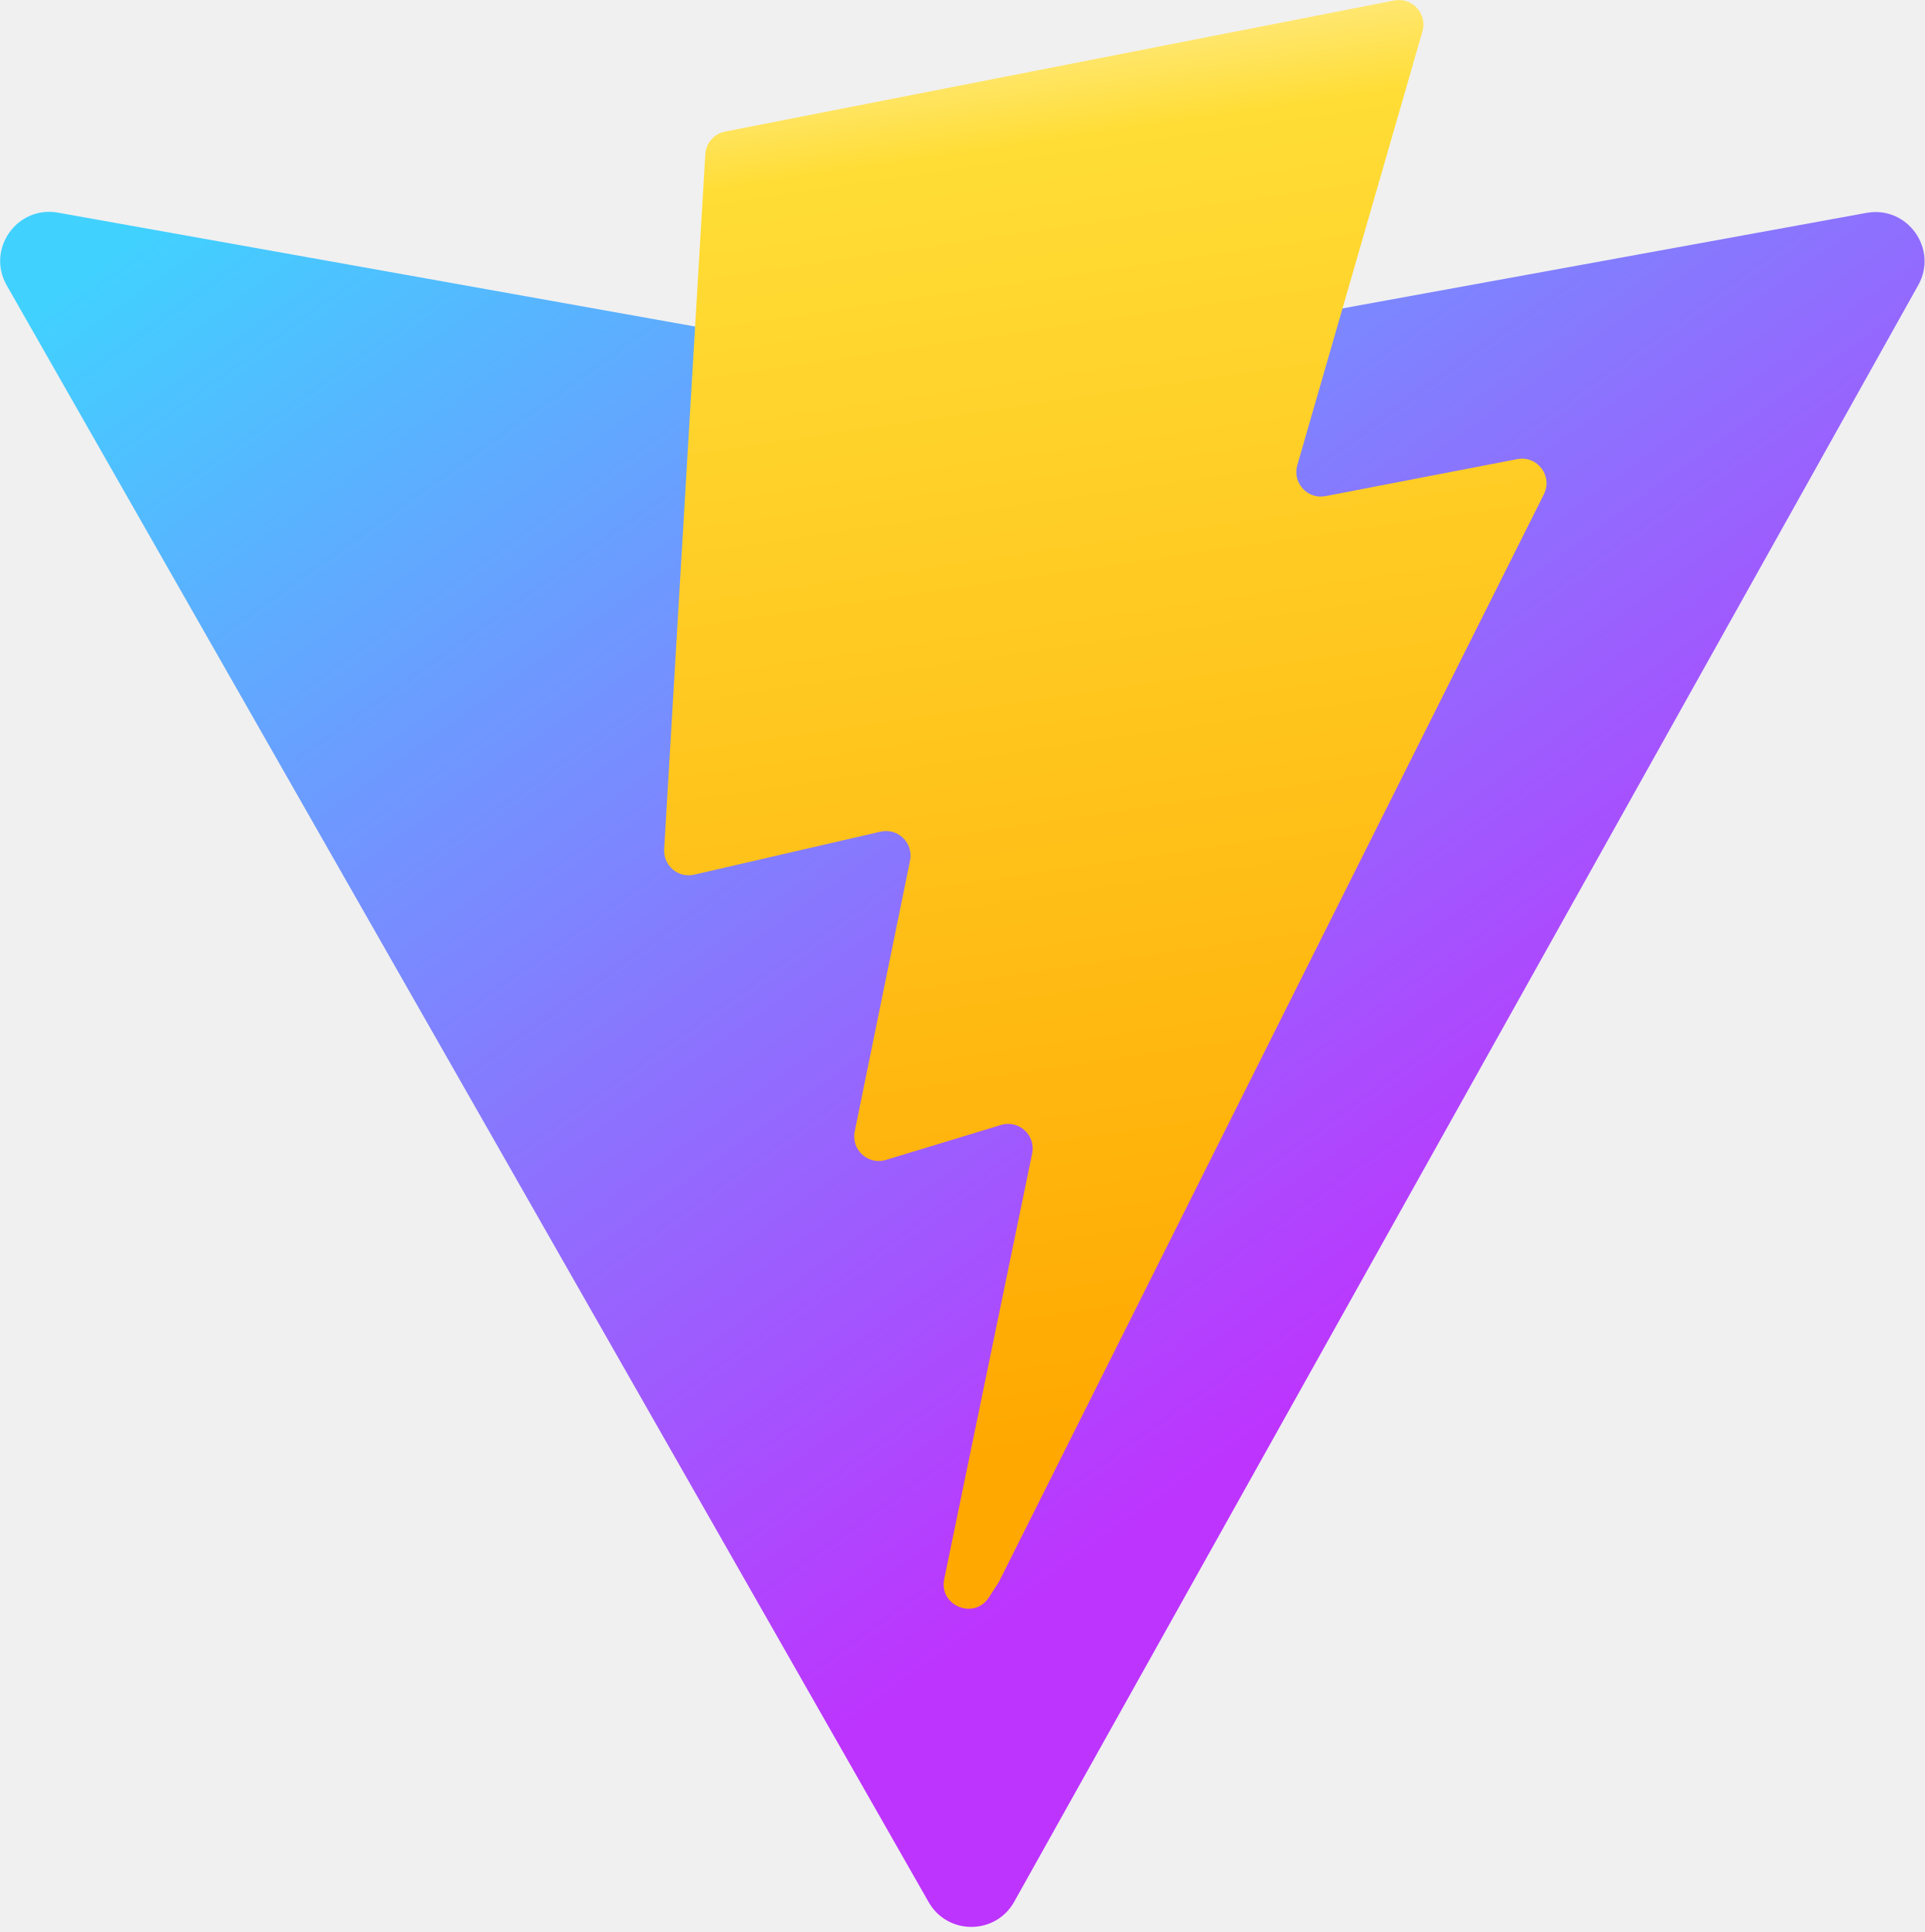
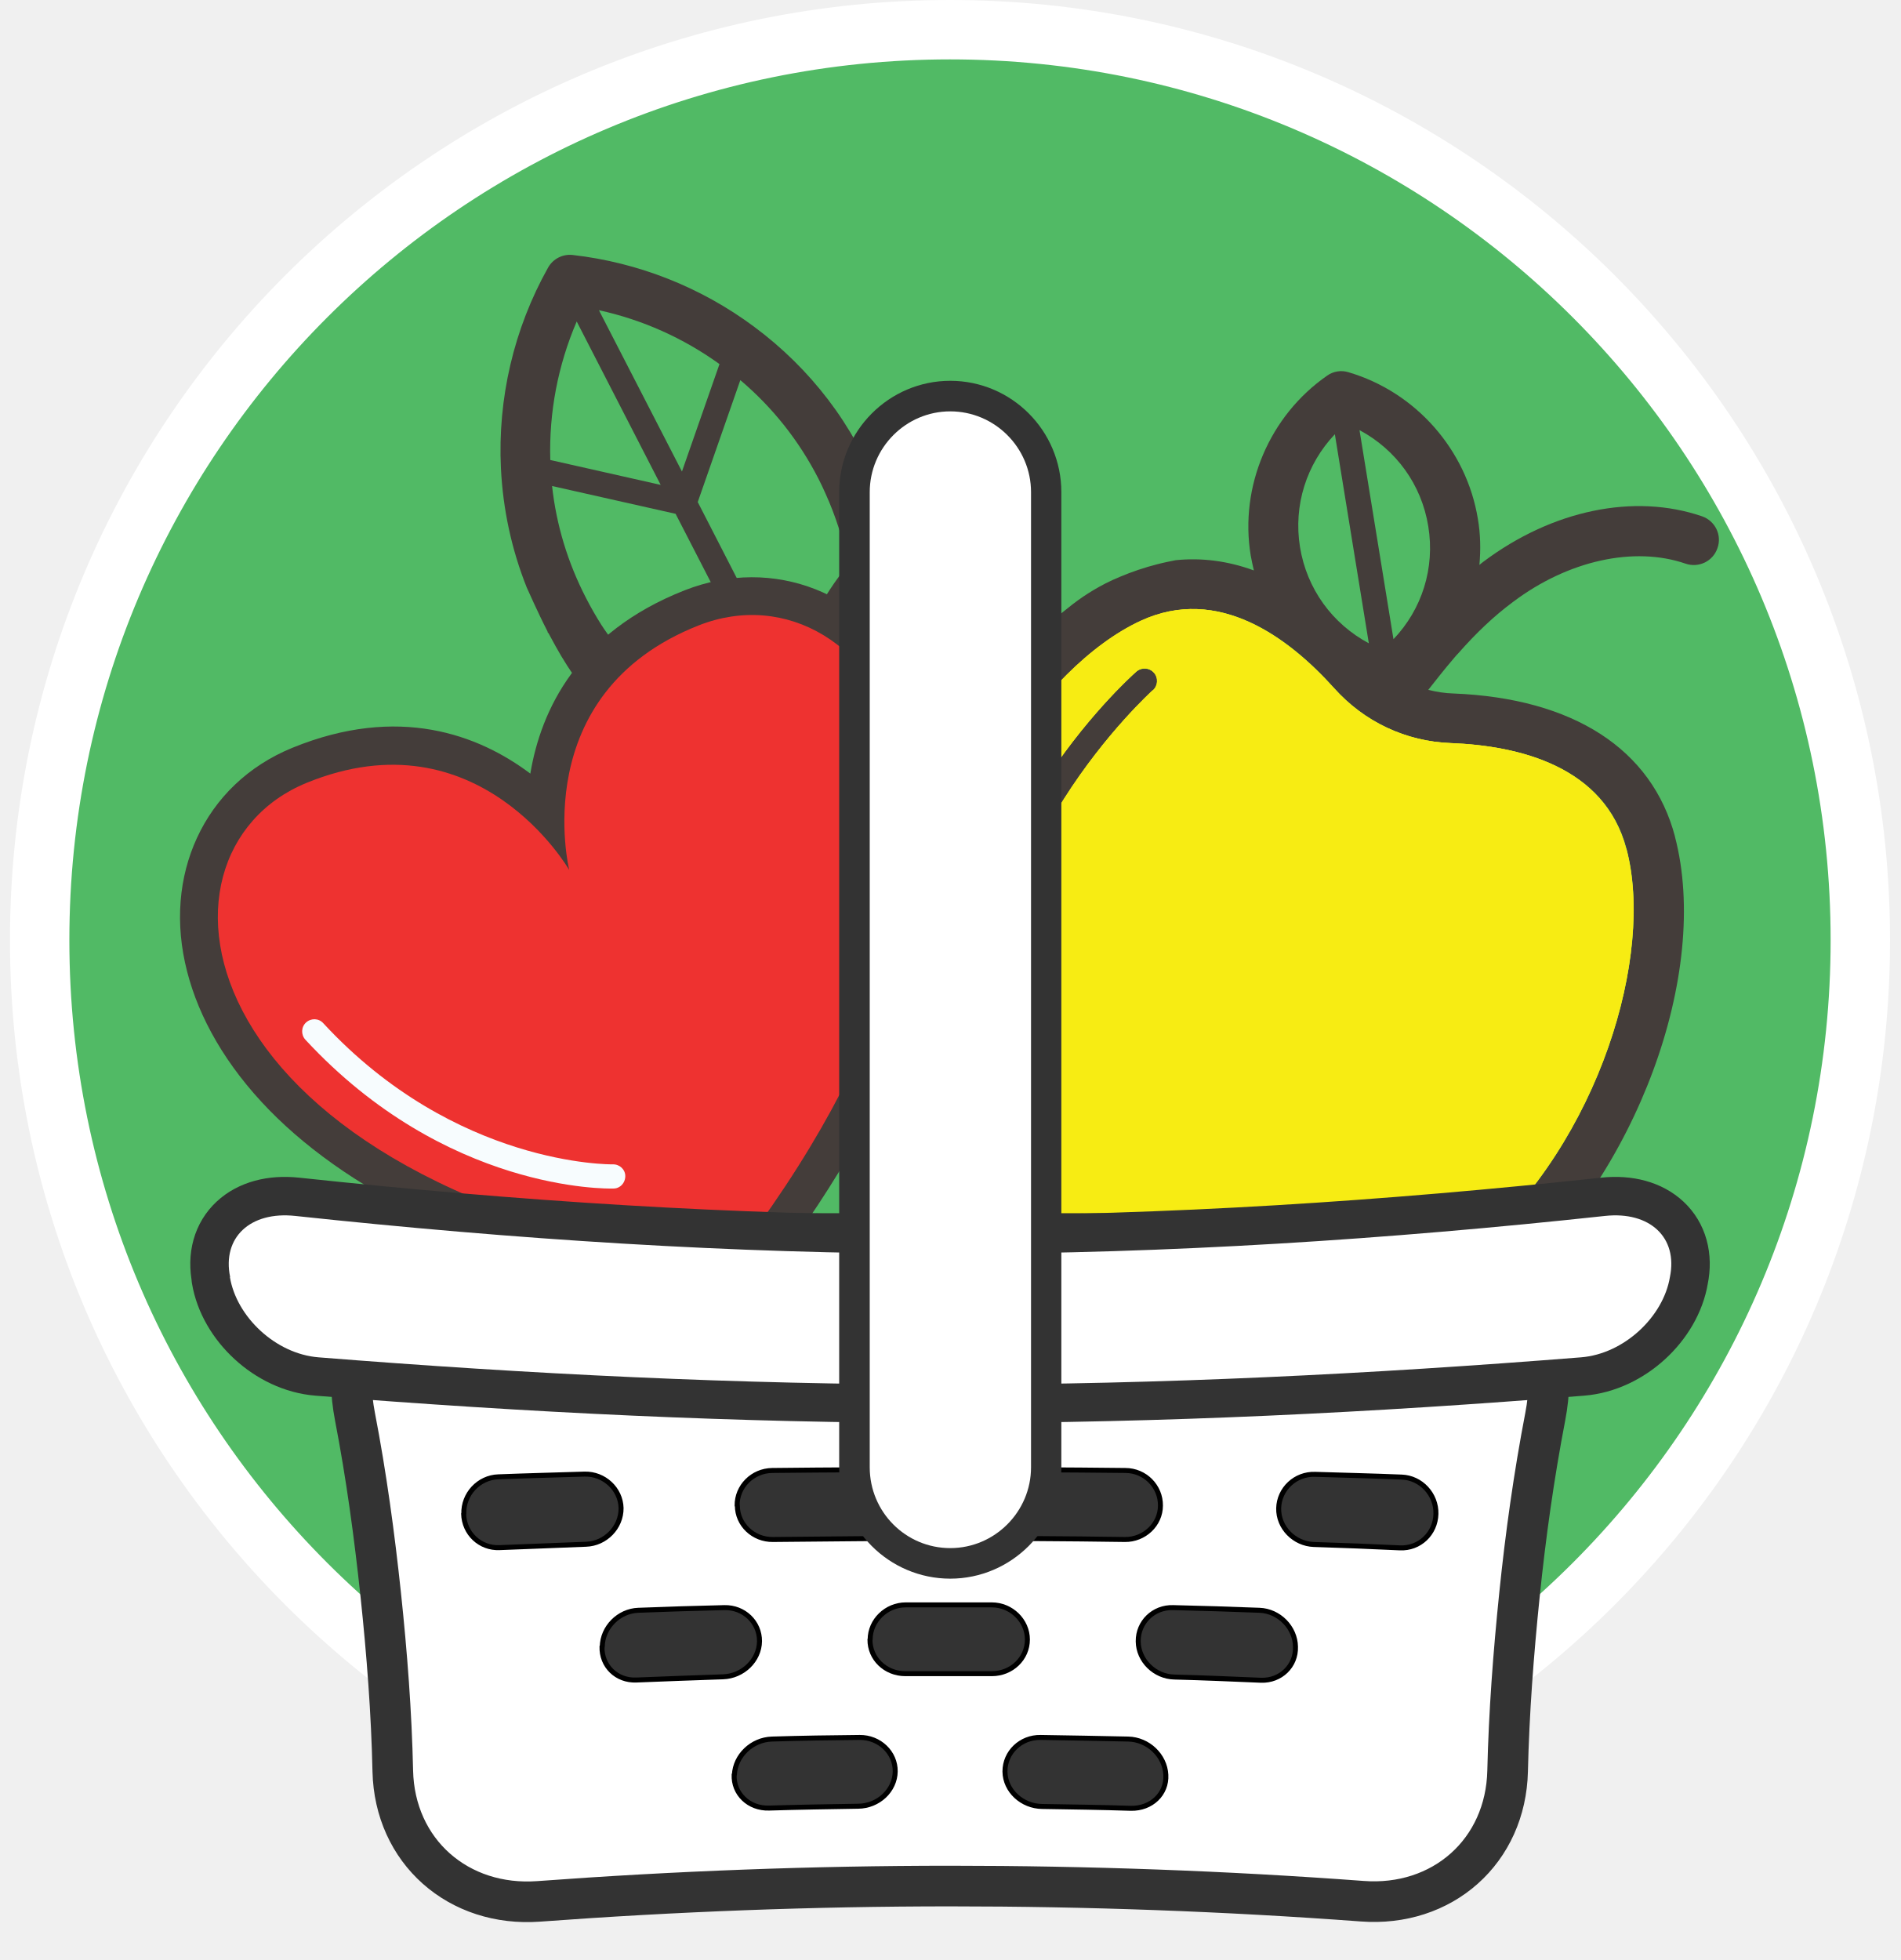
- <svg xmlns="http://www.w3.org/2000/svg" aria-hidden="true" role="img" class="iconify iconify--logos" width="31.88" height="32" preserveAspectRatio="xMidYMid meet" viewBox="0 0 256 257">
-   <defs>
-     <linearGradient id="IconifyId1813088fe1fbc01fb466" x1="-.828%" x2="57.636%" y1="7.652%" y2="78.411%">
-       <stop offset="0%" stop-color="#41D1FF" />
-       <stop offset="100%" stop-color="#BD34FE" />
-     </linearGradient>
-     <linearGradient id="IconifyId1813088fe1fbc01fb467" x1="43.376%" x2="50.316%" y1="2.242%" y2="89.03%">
-       <stop offset="0%" stop-color="#FFEA83" />
-       <stop offset="8.333%" stop-color="#FFDD35" />
-       <stop offset="100%" stop-color="#FFA800" />
-     </linearGradient>
-   </defs>
-   <path fill="url(#IconifyId1813088fe1fbc01fb466)" d="M255.153 37.938L134.897 252.976c-2.483 4.44-8.862 4.466-11.382.048L.875 37.958c-2.746-4.814 1.371-10.646 6.827-9.67l120.385 21.517a6.537 6.537 0 0 0 2.322-.004l117.867-21.483c5.438-.991 9.574 4.796 6.877 9.62Z" />
-   <path fill="url(#IconifyId1813088fe1fbc01fb467)" d="M185.432.063L96.44 17.501a3.268 3.268 0 0 0-2.634 3.014l-5.474 92.456a3.268 3.268 0 0 0 3.997 3.378l24.777-5.718c2.318-.535 4.413 1.507 3.936 3.838l-7.361 36.047c-.495 2.426 1.782 4.5 4.151 3.78l15.304-4.649c2.372-.72 4.652 1.36 4.15 3.788l-11.698 56.621c-.732 3.542 3.979 5.473 5.943 2.437l1.313-2.028l72.516-144.72c1.215-2.423-.88-5.186-3.54-4.672l-25.505 4.922c-2.396.462-4.435-1.77-3.759-4.114l16.646-57.705c.677-2.35-1.37-4.583-3.769-4.113Z" />
+ <svg xmlns="http://www.w3.org/2000/svg" width="32" height="33" viewBox="0 0 32 33" fill="none">
+   <g id="Group 3">
+     <path id="Vector" d="M15.996 0.5C24.463 0.5 31.325 7.362 31.325 15.829C31.325 24.295 24.463 31.157 15.996 31.157C7.53 31.157 0.668 24.295 0.668 15.829C0.668 7.362 7.53 0.5 15.996 0.5Z" fill="#51BA65" stroke="white" />
+     <path id="Vector_2" d="M23.049 10.831L22.477 7.311C22.001 7.813 21.776 8.507 21.89 9.211C22.005 9.916 22.435 10.503 23.049 10.831ZM23.464 10.762C23.944 10.259 24.165 9.566 24.05 8.861C23.936 8.156 23.506 7.57 22.892 7.242L23.464 10.762ZM24.843 21.025C26.946 19.196 27.856 16.072 27.391 14.297C27.026 12.903 25.582 12.556 24.439 12.514C23.677 12.484 22.98 12.156 22.469 11.589C21.704 10.735 20.519 9.848 19.212 10.457C17.551 11.227 15.723 13.924 15.658 16.709C15.62 18.293 16.142 20.476 18.831 21.89C21.639 23.059 23.65 22.065 24.846 21.029L24.843 21.025ZM28.203 14.084C28.808 16.385 27.551 19.783 25.395 21.661C23.845 23.009 21.978 23.509 20.012 23.128C19.509 23.029 18.995 22.876 18.485 22.659C18.473 22.655 18.462 22.648 18.454 22.644C17.658 22.229 16.988 21.718 16.447 21.131C16.439 21.116 16.424 21.097 16.401 21.074C16.321 20.975 16.157 20.781 15.959 20.484C15.765 20.187 15.536 19.791 15.368 19.432C15.201 19.074 15.098 18.762 15.018 18.423C14.938 18.088 14.881 17.73 14.85 17.436C14.82 17.143 14.816 16.914 14.824 16.651C14.835 16.385 14.862 16.084 14.904 15.779C14.946 15.478 15.01 15.173 15.098 14.846C15.186 14.514 15.304 14.156 15.502 13.703C15.867 12.865 16.58 11.615 17.197 10.949C17.33 10.808 17.452 10.686 17.597 10.556C17.742 10.427 17.913 10.29 18.05 10.183C18.188 10.076 18.298 10.004 18.42 9.931C18.542 9.859 18.675 9.787 18.862 9.71C19.049 9.63 19.288 9.55 19.483 9.501C19.601 9.47 19.704 9.451 19.795 9.432C20.233 9.387 20.675 9.444 21.113 9.604C21.094 9.52 21.075 9.436 21.06 9.352C20.869 8.191 21.376 6.998 22.348 6.324C22.45 6.251 22.584 6.229 22.706 6.267C23.841 6.602 24.694 7.573 24.885 8.735C24.93 8.994 24.934 9.257 24.911 9.512C24.93 9.493 24.953 9.478 24.976 9.459C26.138 8.587 27.517 8.301 28.66 8.693C28.881 8.77 28.999 9.01 28.919 9.23C28.843 9.451 28.603 9.566 28.382 9.49C27.517 9.192 26.405 9.436 25.479 10.133C25.159 10.37 24.858 10.655 24.553 11.002C24.511 11.044 24.477 11.089 24.443 11.128C24.313 11.28 24.188 11.44 24.05 11.615C24.188 11.649 24.328 11.672 24.473 11.676C26.492 11.756 27.818 12.613 28.206 14.091L28.203 14.084Z" fill="#443D3A" />
+     <path id="Vector_3" d="M19.43 11.326C19.506 11.413 19.498 11.547 19.411 11.623C19.38 11.649 16.313 14.419 16.801 17.817C16.816 17.931 16.74 18.038 16.622 18.057C16.599 18.061 16.573 18.057 16.55 18.057C16.462 18.042 16.393 17.97 16.382 17.878C15.864 14.259 18.995 11.432 19.133 11.314C19.22 11.238 19.354 11.246 19.43 11.329" fill="#443D3A" />
+     <path id="Vector_4" d="M19.41 11.623C19.498 11.547 19.506 11.413 19.429 11.326C19.353 11.238 19.22 11.23 19.132 11.31C18.999 11.429 15.864 14.255 16.382 17.874C16.397 17.966 16.466 18.034 16.549 18.053C16.572 18.057 16.595 18.057 16.622 18.053C16.736 18.038 16.816 17.931 16.801 17.813C16.313 14.419 19.38 11.649 19.41 11.619M27.387 14.297C27.856 16.069 26.942 19.196 24.839 21.025C23.643 22.065 21.631 23.055 18.824 21.886C16.134 20.469 15.612 18.29 15.65 16.705C15.719 13.92 17.544 11.223 19.205 10.453C20.511 9.848 21.696 10.735 22.462 11.585C22.968 12.152 23.669 12.484 24.431 12.511C25.578 12.556 27.018 12.903 27.384 14.293L27.387 14.297Z" fill="#F7EC13" />
+     <path id="Vector_5" d="M19.43 11.326C19.506 11.413 19.498 11.547 19.411 11.623C19.38 11.649 16.313 14.419 16.801 17.817C16.816 17.931 16.74 18.038 16.622 18.057C16.599 18.061 16.573 18.057 16.55 18.057C16.462 18.042 16.393 17.97 16.382 17.878C15.864 14.259 18.995 11.432 19.133 11.314C19.22 11.238 19.354 11.246 19.43 11.329" fill="#443D3A" />
+     <path id="Vector_6" d="M19.41 11.623C19.498 11.547 19.506 11.413 19.429 11.326C19.353 11.238 19.22 11.23 19.132 11.31C18.999 11.429 15.864 14.255 16.382 17.874C16.397 17.966 16.466 18.034 16.549 18.053C16.572 18.057 16.595 18.057 16.622 18.053C16.736 18.038 16.816 17.931 16.801 17.813C16.313 14.419 19.38 11.649 19.41 11.619M27.387 14.297C27.856 16.069 26.942 19.196 24.839 21.025C23.643 22.065 21.631 23.055 18.824 21.886C16.134 20.469 15.612 18.29 15.65 16.705C15.719 13.92 17.544 11.223 19.205 10.453C20.511 9.848 21.696 10.735 22.462 11.585C22.968 12.152 23.669 12.484 24.431 12.511C25.578 12.556 27.018 12.903 27.384 14.293L27.387 14.297Z" fill="#F7EC13" />
+     <path id="Vector_7" d="M11.125 8.164L9.711 5.413C9.395 6.149 9.243 6.941 9.266 7.745L11.125 8.164ZM13.007 11.821L11.376 8.651L9.296 8.183C9.368 8.838 9.559 9.47 9.868 10.069C9.948 10.225 10.035 10.377 10.127 10.522C10.188 10.617 10.256 10.709 10.321 10.796C11.258 10.983 12.172 11.329 13.007 11.821ZM11.483 7.939L12.115 6.13C11.506 5.691 10.816 5.383 10.085 5.223L11.483 7.939ZM14.283 9.509C14.199 9.09 14.073 8.69 13.898 8.305C13.86 8.217 13.822 8.141 13.78 8.057C13.452 7.417 13.01 6.861 12.466 6.4L11.749 8.453L13.281 11.436C13.513 10.693 13.848 10.027 14.283 9.509ZM9.228 10.655L9.22 10.64V10.632C9.128 10.453 9.052 10.29 8.988 10.152C8.942 10.053 8.904 9.966 8.869 9.89C8.614 9.25 8.469 8.575 8.435 7.886C8.378 6.709 8.652 5.535 9.228 4.507C9.311 4.358 9.475 4.274 9.643 4.293C10.751 4.419 11.807 4.838 12.698 5.501C13.643 6.202 14.378 7.154 14.789 8.255C14.892 8.53 15.094 9.215 15.068 9.49C14.98 10.286 13.944 11.691 13.787 13.219C13.768 13.211 13.742 13.2 13.711 13.181C13.567 13.105 13.277 12.952 13.049 12.827L12.881 12.731C12.012 12.171 11.037 11.779 10.035 11.6C10.027 11.6 10.016 11.6 10.008 11.596C9.94 11.585 9.871 11.573 9.803 11.562C9.62 11.329 9.475 11.097 9.353 10.876C9.311 10.8 9.273 10.728 9.235 10.659L9.228 10.655Z" fill="#443D3A" />
+     <path id="Vector_8" d="M4.922 12.591C6.713 11.859 8.058 12.37 8.93 13.025C9.109 11.95 9.726 10.648 11.528 9.939C12.275 9.646 13.044 9.65 13.738 9.924C14.408 10.191 14.999 10.705 15.414 11.436C15.806 12.13 16.038 13.025 16.023 14.088C16 16.057 15.12 18.651 12.785 21.665C12.652 21.863 12.416 21.977 12.164 21.939C8.37 21.379 5.924 20.107 4.541 18.697C3.799 17.939 3.349 17.131 3.151 16.358C2.941 15.543 3.014 14.766 3.315 14.111C3.627 13.432 4.179 12.895 4.922 12.591ZM9.033 14.971C9.033 14.971 7.783 12.796 5.399 13.768C4.964 13.947 4.644 14.251 4.469 14.636C4.286 15.032 4.248 15.516 4.385 16.042C4.53 16.606 4.873 17.211 5.452 17.802C6.625 18.998 8.713 20.084 11.985 20.621C13.978 17.97 14.732 15.741 14.755 14.065C14.766 13.242 14.595 12.568 14.305 12.057C14.042 11.589 13.677 11.265 13.273 11.105C12.877 10.949 12.431 10.949 11.997 11.12C9.604 12.065 10.202 14.495 10.202 14.503C10.282 14.846 10.069 15.185 9.726 15.265C9.448 15.329 9.174 15.2 9.033 14.968V14.971Z" fill="#443D3A" />
+     <path id="Vector_9" d="M9.585 14.648C9.585 14.648 8.061 11.996 5.162 13.181C2.267 14.366 3.051 19.954 12.259 21.311C17.97 13.966 14.674 9.383 11.764 10.53C8.853 11.68 9.585 14.648 9.585 14.648Z" fill="#EE3230" />
+     <path id="Vector_10" d="M10.434 19.981C10.491 19.943 10.529 19.878 10.529 19.802C10.529 19.688 10.43 19.6 10.319 19.604C10.293 19.604 7.672 19.638 5.443 17.227C5.367 17.143 5.238 17.139 5.154 17.215C5.07 17.291 5.066 17.421 5.142 17.505C7.504 20.057 10.217 20.015 10.331 20.011C10.369 20.011 10.407 20 10.438 19.977" fill="#F7FCFE" />
+     <path id="Vector_11" d="M8.088 21.135C10.72 21.116 13.36 21.109 15.996 21.109C18.633 21.109 21.269 21.116 23.905 21.135C25.219 21.143 25.958 22.362 25.684 23.787C25.49 24.796 25.349 25.806 25.246 26.811C25.143 27.813 25.067 28.815 25.044 29.813C25.017 30.964 24.122 31.756 22.964 31.669C20.644 31.497 18.32 31.413 16 31.413C13.68 31.413 11.36 31.501 9.044 31.672C7.882 31.756 6.983 30.964 6.956 29.813C6.934 28.815 6.857 27.813 6.751 26.811C6.644 25.806 6.507 24.792 6.313 23.787C6.038 22.358 6.777 21.143 8.092 21.131L8.088 21.135Z" stroke="#333333" stroke-width="1.368" stroke-linecap="round" stroke-linejoin="round" />
+     <path id="Vector_12" fill-rule="evenodd" clip-rule="evenodd" d="M8.088 21.135C10.72 21.116 13.357 21.109 15.996 21.109C18.637 21.109 21.269 21.116 23.905 21.135C25.219 21.143 25.958 22.362 25.684 23.787C25.49 24.796 25.349 25.806 25.246 26.811C25.143 27.813 25.067 28.815 25.044 29.813C25.017 30.964 24.122 31.756 22.964 31.669C20.644 31.497 18.32 31.413 16 31.413C13.68 31.413 11.36 31.501 9.044 31.672C7.882 31.756 6.983 30.964 6.956 29.813C6.934 28.815 6.857 27.813 6.751 26.811C6.644 25.806 6.507 24.792 6.313 23.787C6.038 22.358 6.777 21.143 8.092 21.131" fill="white" />
+     <path id="Vector_13" d="M3.875 21.501C3.738 20.831 4.218 20.392 4.968 20.472C8.641 20.865 12.321 21.109 15.997 21.109C19.673 21.109 23.353 20.869 27.029 20.472C27.78 20.392 28.256 20.834 28.119 21.501C28.008 22.171 27.345 22.796 26.622 22.853C23.082 23.139 19.536 23.311 15.993 23.311C12.45 23.311 8.903 23.135 5.364 22.853C4.641 22.796 3.982 22.171 3.871 21.501H3.875Z" stroke="#333333" stroke-width="1.295" stroke-linecap="round" stroke-linejoin="round" />
+     <path id="Vector_14" fill-rule="evenodd" clip-rule="evenodd" d="M3.875 21.501C3.738 20.831 4.218 20.392 4.968 20.472C8.641 20.865 12.321 21.109 15.997 21.109C19.673 21.109 23.353 20.869 27.029 20.472C27.78 20.392 28.256 20.834 28.119 21.501C28.008 22.171 27.345 22.796 26.622 22.853C23.082 23.135 19.536 23.311 15.993 23.311C12.45 23.311 8.903 23.135 5.364 22.853C4.641 22.796 3.982 22.171 3.871 21.501" fill="white" />
+     <path id="Vector_15" fill-rule="evenodd" clip-rule="evenodd" d="M12.412 25.349C12.408 25.029 12.671 24.762 13.003 24.758C13.993 24.747 14.984 24.743 15.974 24.743C16.965 24.743 17.955 24.747 18.949 24.758C19.281 24.758 19.544 25.029 19.54 25.349C19.54 25.669 19.265 25.924 18.942 25.92C17.951 25.905 16.961 25.901 15.974 25.901C14.987 25.901 14.001 25.909 13.014 25.92C12.686 25.924 12.416 25.669 12.416 25.349H12.412Z" fill="#333333" />
+     <path id="Vector_16" d="M12.412 25.349C12.408 25.029 12.671 24.762 13.003 24.758C13.993 24.747 14.984 24.743 15.974 24.743C16.965 24.743 17.955 24.747 18.949 24.758C19.281 24.758 19.544 25.029 19.54 25.349C19.54 25.669 19.265 25.924 18.942 25.92C17.951 25.905 16.961 25.901 15.974 25.901C14.987 25.901 14.001 25.909 13.014 25.92C12.686 25.924 12.416 25.669 12.416 25.349H12.412Z" stroke="black" stroke-width="0.084" stroke-linecap="round" stroke-linejoin="round" />
+     <path id="Vector_17" fill-rule="evenodd" clip-rule="evenodd" d="M21.531 25.394C21.539 25.07 21.813 24.811 22.145 24.823C22.628 24.838 23.112 24.849 23.6 24.869C23.928 24.88 24.187 25.162 24.179 25.489C24.171 25.821 23.901 26.076 23.573 26.061C23.09 26.038 22.606 26.019 22.122 26.004C21.794 25.992 21.524 25.718 21.531 25.394Z" fill="#333333" />
+     <path id="Vector_18" d="M21.531 25.394C21.539 25.07 21.813 24.811 22.145 24.823C22.628 24.838 23.112 24.849 23.6 24.869C23.928 24.88 24.187 25.162 24.179 25.489C24.171 25.821 23.901 26.076 23.573 26.061C23.09 26.038 22.606 26.019 22.122 26.004C21.794 25.992 21.524 25.718 21.531 25.394Z" stroke="black" stroke-width="0.084" stroke-linecap="round" stroke-linejoin="round" />
+     <path id="Vector_19" fill-rule="evenodd" clip-rule="evenodd" d="M7.81 25.489C7.799 25.158 8.062 24.876 8.39 24.865C8.873 24.846 9.361 24.834 9.845 24.819C10.172 24.811 10.45 25.07 10.458 25.39C10.462 25.714 10.195 25.989 9.868 26C9.384 26.019 8.896 26.038 8.412 26.057C8.085 26.072 7.814 25.817 7.807 25.486L7.81 25.489Z" fill="#333333" />
+     <path id="Vector_20" d="M7.81 25.489C7.799 25.158 8.062 24.876 8.39 24.865C8.873 24.846 9.361 24.834 9.845 24.819C10.172 24.811 10.45 25.07 10.458 25.39C10.462 25.714 10.195 25.989 9.868 26C9.384 26.019 8.896 26.038 8.412 26.057C8.085 26.072 7.814 25.817 7.807 25.486L7.81 25.489Z" stroke="black" stroke-width="0.084" stroke-linecap="round" stroke-linejoin="round" />
+     <path id="Vector_21" fill-rule="evenodd" clip-rule="evenodd" d="M12.366 29.882C12.381 29.562 12.659 29.291 12.998 29.28C13.49 29.265 13.981 29.257 14.476 29.253C14.808 29.25 15.078 29.509 15.074 29.825C15.07 30.145 14.789 30.408 14.45 30.411C13.95 30.419 13.448 30.427 12.949 30.442C12.61 30.453 12.347 30.198 12.362 29.878L12.366 29.882Z" fill="#333333" />
+     <path id="Vector_22" d="M12.366 29.882C12.381 29.562 12.659 29.291 12.998 29.28C13.49 29.265 13.981 29.257 14.476 29.253C14.808 29.25 15.078 29.509 15.074 29.825C15.07 30.145 14.789 30.408 14.45 30.411C13.95 30.419 13.448 30.427 12.949 30.442C12.61 30.453 12.347 30.198 12.362 29.878L12.366 29.882Z" stroke="black" stroke-width="0.084" stroke-linecap="round" stroke-linejoin="round" />
+     <path id="Vector_23" fill-rule="evenodd" clip-rule="evenodd" d="M16.922 29.825C16.922 29.505 17.189 29.246 17.524 29.253C18.015 29.261 18.507 29.269 18.998 29.28C19.333 29.288 19.615 29.558 19.631 29.882C19.649 30.202 19.387 30.453 19.044 30.446C18.545 30.43 18.042 30.423 17.547 30.415C17.211 30.411 16.926 30.149 16.922 29.829V29.825Z" fill="#333333" />
+     <path id="Vector_24" d="M16.922 29.825C16.922 29.505 17.189 29.246 17.524 29.253C18.015 29.261 18.507 29.269 18.998 29.28C19.333 29.288 19.615 29.558 19.631 29.882C19.649 30.202 19.387 30.453 19.044 30.446C18.545 30.43 18.042 30.423 17.547 30.415C17.211 30.411 16.926 30.149 16.922 29.829V29.825Z" stroke="black" stroke-width="0.084" stroke-linecap="round" stroke-linejoin="round" />
+     <path id="Vector_25" fill-rule="evenodd" clip-rule="evenodd" d="M10.141 27.726C10.145 27.402 10.419 27.124 10.747 27.112C11.23 27.093 11.714 27.078 12.198 27.067C12.526 27.059 12.792 27.314 12.789 27.634C12.785 27.954 12.507 28.221 12.175 28.232C11.688 28.248 11.2 28.267 10.716 28.286C10.385 28.301 10.126 28.049 10.137 27.722L10.141 27.726Z" fill="#333333" />
+     <path id="Vector_26" d="M10.141 27.726C10.145 27.402 10.419 27.124 10.747 27.112C11.23 27.093 11.714 27.078 12.198 27.067C12.526 27.059 12.792 27.314 12.789 27.634C12.785 27.954 12.507 28.221 12.175 28.232C11.688 28.248 11.2 28.267 10.716 28.286C10.385 28.301 10.126 28.049 10.137 27.722L10.141 27.726Z" stroke="black" stroke-width="0.084" stroke-linecap="round" stroke-linejoin="round" />
+     <path id="Vector_27" fill-rule="evenodd" clip-rule="evenodd" d="M14.652 27.604C14.652 27.284 14.927 27.021 15.25 27.021C15.734 27.021 16.218 27.021 16.702 27.021C17.029 27.021 17.3 27.288 17.3 27.604C17.3 27.924 17.033 28.179 16.702 28.179C16.214 28.179 15.727 28.179 15.243 28.179C14.911 28.179 14.645 27.924 14.649 27.604H14.652Z" fill="#333333" />
+     <path id="Vector_28" d="M14.652 27.604C14.652 27.284 14.927 27.021 15.25 27.021C15.734 27.021 16.218 27.021 16.702 27.021C17.029 27.021 17.3 27.288 17.3 27.604C17.3 27.924 17.033 28.179 16.702 28.179C16.214 28.179 15.727 28.179 15.243 28.179C14.911 28.179 14.645 27.924 14.649 27.604H14.652Z" stroke="black" stroke-width="0.084" stroke-linecap="round" stroke-linejoin="round" />
+     <path id="Vector_29" fill-rule="evenodd" clip-rule="evenodd" d="M19.166 27.634C19.162 27.314 19.425 27.055 19.756 27.067C20.24 27.078 20.724 27.093 21.208 27.112C21.536 27.124 21.81 27.402 21.814 27.726C21.825 28.049 21.562 28.301 21.235 28.29C20.747 28.27 20.259 28.248 19.776 28.236C19.444 28.229 19.17 27.958 19.166 27.638V27.634Z" fill="#333333" />
+     <path id="Vector_30" d="M19.166 27.634C19.162 27.314 19.425 27.055 19.756 27.067C20.24 27.078 20.724 27.093 21.208 27.112C21.536 27.124 21.81 27.402 21.814 27.726C21.825 28.049 21.562 28.301 21.235 28.29C20.747 28.27 20.259 28.248 19.776 28.236C19.444 28.229 19.17 27.958 19.166 27.638V27.634Z" stroke="black" stroke-width="0.084" stroke-linecap="round" stroke-linejoin="round" />
+     <path id="Vector_31" d="M16.001 6.926C16.747 6.926 17.357 7.535 17.357 8.286V24.705C17.357 25.451 16.747 26.065 16.001 26.065C15.254 26.065 14.645 25.455 14.645 24.705V8.286C14.645 7.539 15.254 6.926 16.001 6.926Z" stroke="#333333" stroke-width="1.029" stroke-linecap="round" stroke-linejoin="round" />
+     <path id="Vector_32" fill-rule="evenodd" clip-rule="evenodd" d="M16.001 6.926C16.747 6.926 17.361 7.535 17.361 8.286V24.705C17.361 25.451 16.751 26.065 16.001 26.065C15.25 26.065 14.645 25.455 14.645 24.705V8.286C14.645 7.539 15.254 6.926 16.001 6.926Z" fill="white" />
+   </g>
</svg>
